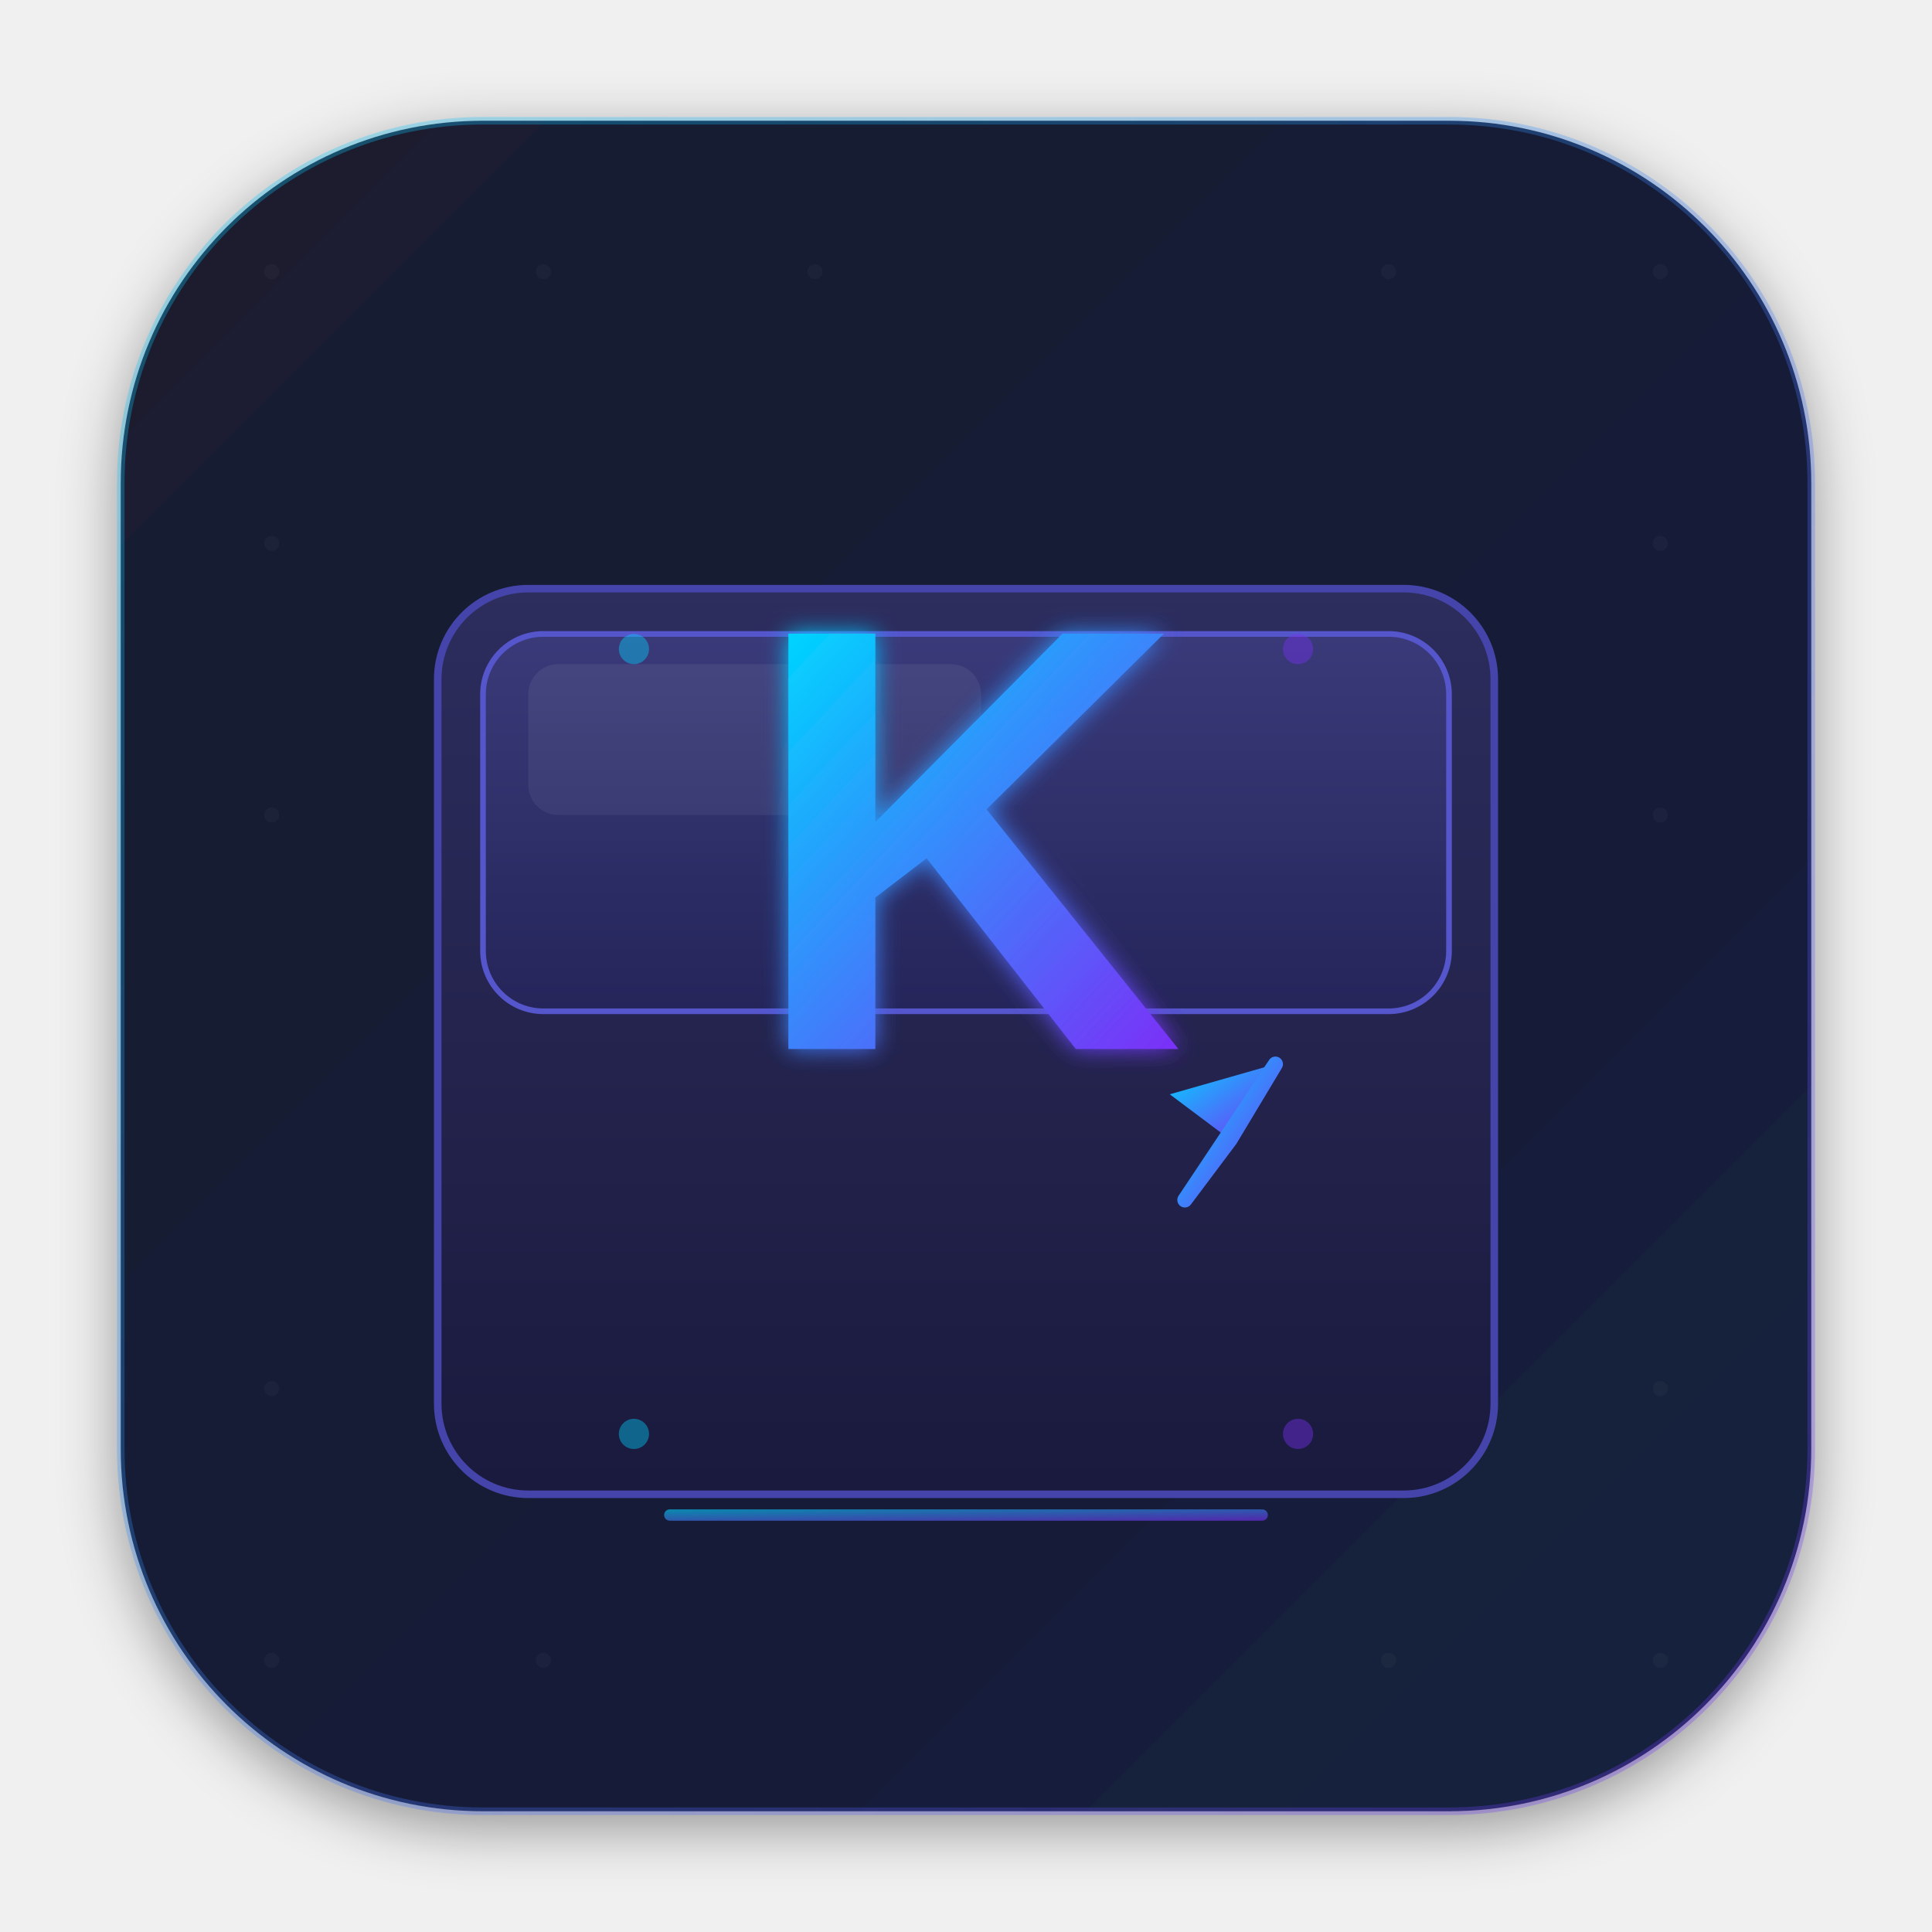
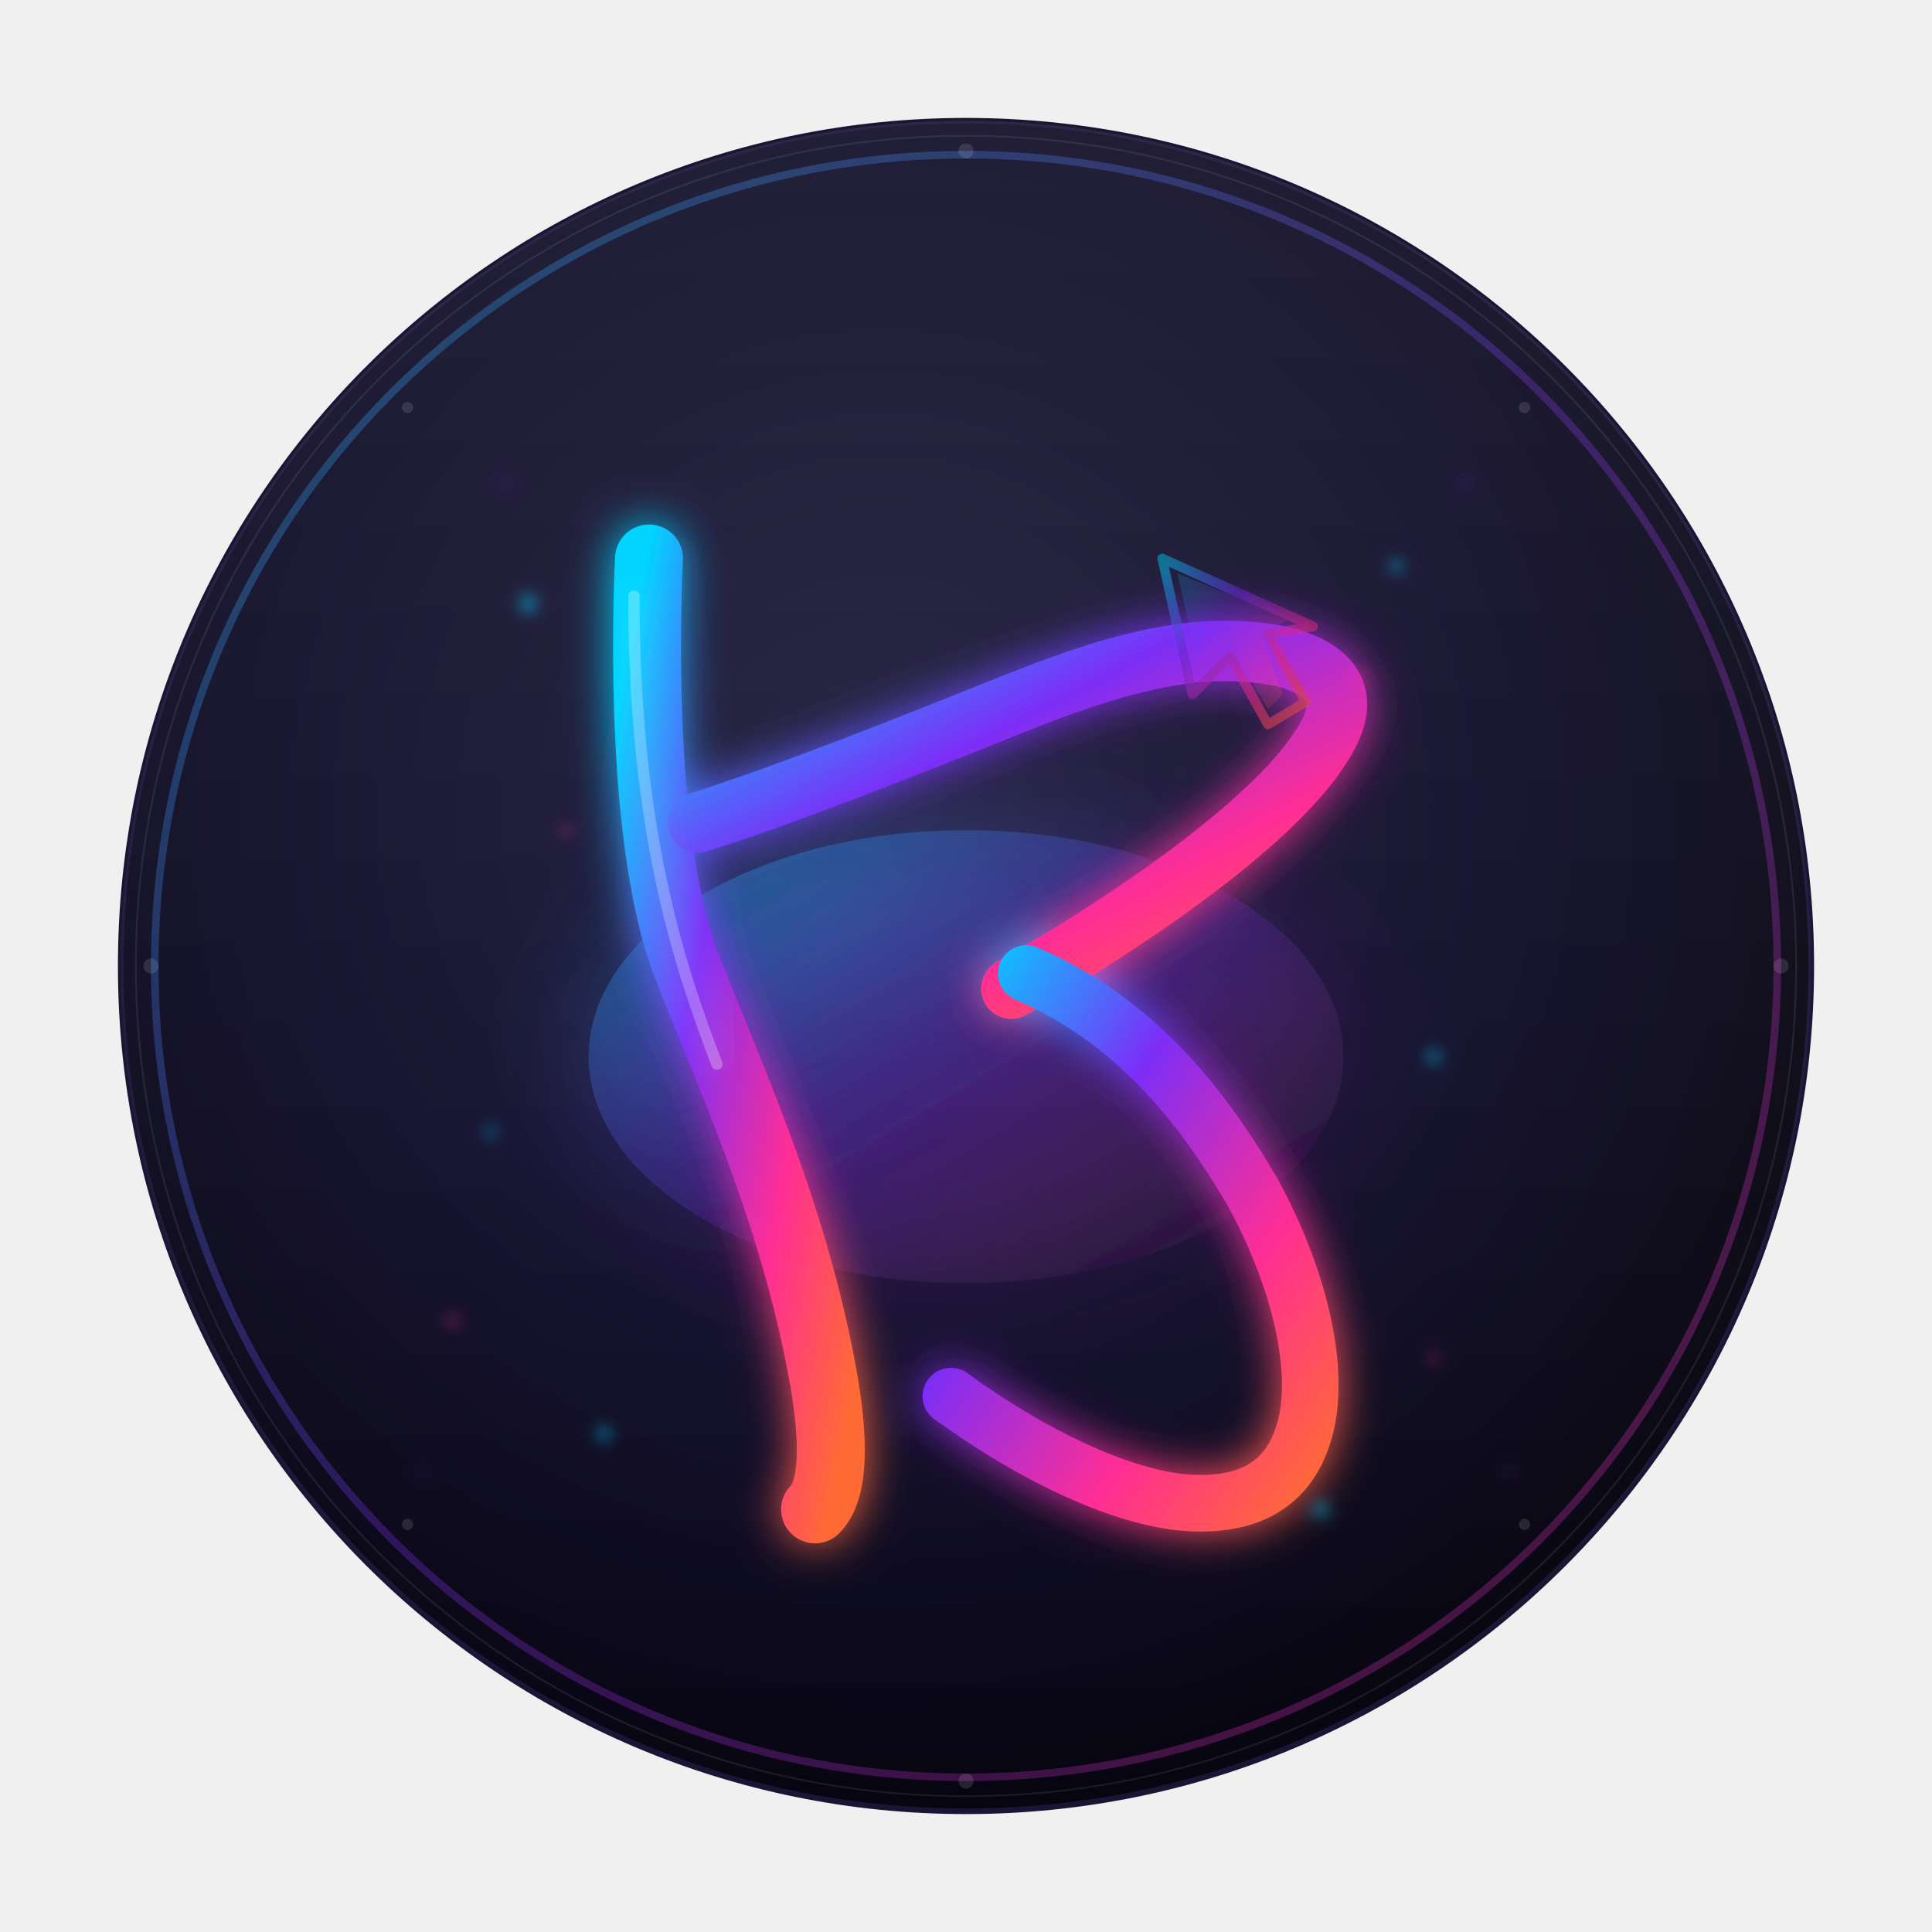
<svg xmlns="http://www.w3.org/2000/svg" viewBox="0 0 512 512" width="512" height="512">
  <defs>
-     <linearGradient id="bg" x1="0" y1="0" x2="1" y2="1">
-       <stop offset="0%" stop-color="#1a1a2e" />
-       <stop offset="100%" stop-color="#16213e" />
+     <radialGradient id="bg" cx="45%" cy="40%" r="60%">
+       <stop offset="0%" stop-color="#1e1b3b" />
+       <stop offset="60%" stop-color="#0f0c29" />
+       <stop offset="100%" stop-color="#070510" />
+     </radialGradient>
+     <linearGradient id="kGrad" x1="0" y1="0" x2="1" y2="1">
+       <stop offset="0%" stop-color="#00d4ff" />
+       <stop offset="35%" stop-color="#7b2ff7" />
+       <stop offset="70%" stop-color="#ff2d95" />
+       <stop offset="100%" stop-color="#ff6b35" />
    </linearGradient>
-     <linearGradient id="keyGrad" x1="0" y1="0" x2="0" y2="1">
-       <stop offset="0%" stop-color="#2d2d5e" />
-       <stop offset="100%" stop-color="#1a1a3e" />
+     <linearGradient id="kGlow" x1="0" y1="0" x2="1" y2="1">
+       <stop offset="0%" stop-color="#00d4ff" stop-opacity="0.4" />
+       <stop offset="50%" stop-color="#7b2ff7" stop-opacity="0.2" />
+       <stop offset="100%" stop-color="#ff2d95" stop-opacity="0" />
    </linearGradient>
-     <linearGradient id="glow" x1="0" y1="0" x2="1" y2="1">
+     <linearGradient id="ringGrad" x1="0" y1="0" x2="1" y2="1">
      <stop offset="0%" stop-color="#00d4ff" />
-       <stop offset="100%" stop-color="#7b2ff7" />
+       <stop offset="50%" stop-color="#7b2ff7" />
+       <stop offset="100%" stop-color="#ff2d95" />
    </linearGradient>
-     <linearGradient id="keyTop" x1="0" y1="0" x2="0" y2="1">
-       <stop offset="0%" stop-color="#3a3a7a" />
-       <stop offset="100%" stop-color="#25255a" />
+     <linearGradient id="glass" x1="0" y1="0" x2="0" y2="1">
+       <stop offset="0%" stop-color="#ffffff" stop-opacity="0.08" />
+       <stop offset="100%" stop-color="#ffffff" stop-opacity="0" />
    </linearGradient>
-     <filter id="shadow">
-       <feDropShadow dx="0" dy="4" stdDeviation="8" flood-color="#000" flood-opacity="0.4" />
-     </filter>
-     <filter id="innerGlow">
-       <feGaussianBlur in="SourceGraphic" stdDeviation="3" result="blur" />
+     <filter id="glow" x="-20%" y="-20%" width="140%" height="140%">
+       <feGaussianBlur in="SourceGraphic" stdDeviation="6" result="blur" />
      <feMerge>
        <feMergeNode in="blur" />
        <feMergeNode in="SourceGraphic" />
      </feMerge>
    </filter>
+     <filter id="softGlow" x="-50%" y="-50%" width="200%" height="200%">
+       <feGaussianBlur in="SourceGraphic" stdDeviation="15" result="blur" />
+       <feMerge>
+         <feMergeNode in="blur" />
+         <feMergeNode in="SourceGraphic" />
+       </feMerge>
+     </filter>
+     <filter id="innerShadow">
+       <feGaussianBlur in="SourceAlpha" stdDeviation="3" result="blur" />
+       <feOffset dx="0" dy="2" result="offset" />
+       <feComposite in="offset" in2="SourceAlpha" operator="arithmetic" k2="-1" k3="1" result="shadow" />
+       <feFlood flood-color="#000" flood-opacity="0.5" result="color" />
+       <feComposite in="color" in2="shadow" operator="in" result="shadow" />
+       <feMerge>
+         <feMergeNode in="SourceGraphic" />
+         <feMergeNode in="shadow" />
+       </feMerge>
+     </filter>
+     <filter id="particle">
+       <feGaussianBlur stdDeviation="2" />
+     </filter>
  </defs>
-   <rect x="32" y="32" width="448" height="448" rx="96" ry="96" fill="url(#bg)" filter="url(#shadow)" />
-   <rect x="32" y="32" width="448" height="448" rx="96" ry="96" fill="none" stroke="url(#glow)" stroke-width="2" opacity="0.3" />
-   <rect x="116" y="156" width="280" height="240" rx="24" ry="24" fill="url(#keyGrad)" stroke="#4444aa" stroke-width="2" />
-   <rect x="128" y="168" width="256" height="100" rx="16" ry="16" fill="url(#keyTop)" stroke="#5555cc" stroke-width="1.5" />
-   <rect x="140" y="176" width="120" height="40" rx="8" ry="8" fill="white" opacity="0.06" />
-   <text x="256" y="278" font-family="'Segoe UI', 'Helvetica Neue', Arial, sans-serif" font-size="160" font-weight="700" text-anchor="middle" fill="url(#glow)" filter="url(#innerGlow)">K</text>
-   <g transform="translate(310, 290)" fill="none" stroke="url(#glow)" stroke-width="5" stroke-linecap="round" stroke-linejoin="round">
-     <polygon points="0,0 28,-8 16,12" fill="url(#glow)" stroke="none" />
-     <polygon points="28,-8 4,28 16,12" fill="none" stroke="url(#glow)" stroke-width="4" />
+   <circle cx="256" cy="256" r="224" fill="url(#bg)" stroke="#1a1535" stroke-width="1.5" />
+   <circle cx="256" cy="256" r="215" fill="none" stroke="url(#ringGrad)" stroke-width="2" opacity="0.3" />
+   <circle cx="256" cy="256" r="220" fill="none" stroke="#ffffff" stroke-width="0.5" opacity="0.08" />
+   <circle cx="256" cy="256" r="224" fill="url(#glass)" />
+   <ellipse cx="256" cy="280" rx="100" ry="60" fill="url(#kGlow)" filter="url(#softGlow)" />
+   <g filter="url(#glow)">
+     <path d="M 172 148               C 172 148, 168 220, 182 256               C 192 282, 210 320, 218 364              C 222 386, 220 396, 216 400" fill="none" stroke="url(#kGrad)" stroke-width="18" stroke-linecap="round" stroke-linejoin="round" />
+     <path d="M 185 218              C 210 210, 240 198, 270 186              C 300 174, 320 170, 340 174              C 355 178, 358 186, 350 198              C 340 214, 310 238, 268 262" fill="none" stroke="url(#kGrad)" stroke-width="16" stroke-linecap="round" stroke-linejoin="round" />
+     <path d="M 272 258              C 300 270, 318 292, 332 316              C 344 338, 350 362, 346 378              C 342 394, 330 400, 312 398              C 296 396, 274 386, 252 370" fill="none" stroke="url(#kGrad)" stroke-width="15" stroke-linecap="round" stroke-linejoin="round" />
  </g>
-   <rect x="176" y="400" width="160" height="3" rx="1.5" ry="1.5" fill="url(#glow)" opacity="0.6" />
-   <circle cx="168" cy="172" r="4" fill="#00d4ff" opacity="0.4" />
-   <circle cx="344" cy="172" r="4" fill="#7b2ff7" opacity="0.4" />
-   <circle cx="168" cy="380" r="4" fill="#00d4ff" opacity="0.4" />
-   <circle cx="344" cy="380" r="4" fill="#7b2ff7" opacity="0.4" />
-   <g fill="#ffffff" opacity="0.03">
-     <circle cx="72" cy="72" r="2" />
-     <circle cx="72" cy="144" r="2" />
-     <circle cx="72" cy="216" r="2" />
-     <circle cx="144" cy="72" r="2" />
-     <circle cx="216" cy="72" r="2" />
-     <circle cx="72" cy="368" r="2" />
-     <circle cx="72" cy="440" r="2" />
-     <circle cx="144" cy="440" r="2" />
-     <circle cx="368" cy="72" r="2" />
-     <circle cx="440" cy="72" r="2" />
-     <circle cx="440" cy="144" r="2" />
-     <circle cx="440" cy="216" r="2" />
-     <circle cx="440" cy="368" r="2" />
-     <circle cx="440" cy="440" r="2" />
-     <circle cx="368" cy="440" r="2" />
+   <path d="M 168 158 C 168 220, 180 256, 190 282" fill="none" stroke="#ffffff" stroke-width="3" stroke-linecap="round" opacity="0.3" filter="url(#glow)" />
+   <g transform="translate(308, 148)" opacity="0.6" filter="url(#innerShadow)">
+     <path d="M 0 0 L 8 36 L 18 26 L 28 44 L 38 38 L 28 20 L 40 18 Z" fill="none" stroke="url(#kGrad)" stroke-width="2.5" stroke-linecap="round" stroke-linejoin="round" />
+     <path d="M 4 4 L 10 30 L 18 22 L 28 40 L 32 36 L 26 20 L 34 16 Z" fill="url(#kGrad)" opacity="0.3" />
+   </g>
+   <g fill="#00d4ff" opacity="0.5" filter="url(#particle)">
+     <circle cx="140" cy="160" r="2.5" />
+     <circle cx="160" cy="380" r="2" />
+     <circle cx="370" cy="150" r="1.8" />
+     <circle cx="350" cy="400" r="2.2" />
+     <circle cx="130" cy="300" r="1.5" />
+     <circle cx="380" cy="280" r="2" />
+   </g>
+   <g fill="#ff2d95" opacity="0.4" filter="url(#particle)">
+     <circle cx="150" cy="220" r="1.5" />
+     <circle cx="360" cy="180" r="2" />
+     <circle cx="380" cy="360" r="1.5" />
+     <circle cx="120" cy="350" r="1.8" />
+   </g>
+   <g fill="#7b2ff7" opacity="0.3" filter="url(#particle)">
+     <circle cx="134" cy="128" r="1.2" />
+     <circle cx="388" cy="128" r="1.5" />
+     <circle cx="400" cy="390" r="1.2" />
+     <circle cx="112" cy="390" r="1" />
+   </g>
+   <g fill="#ffffff" opacity="0.12">
+     <circle cx="256" cy="40" r="2" />
+     <circle cx="256" cy="472" r="2" />
+     <circle cx="40" cy="256" r="2" />
+     <circle cx="472" cy="256" r="2" />
+     <circle cx="108" cy="108" r="1.5" />
+     <circle cx="404" cy="108" r="1.5" />
+     <circle cx="108" cy="404" r="1.5" />
+     <circle cx="404" cy="404" r="1.5" />
  </g>
</svg>
